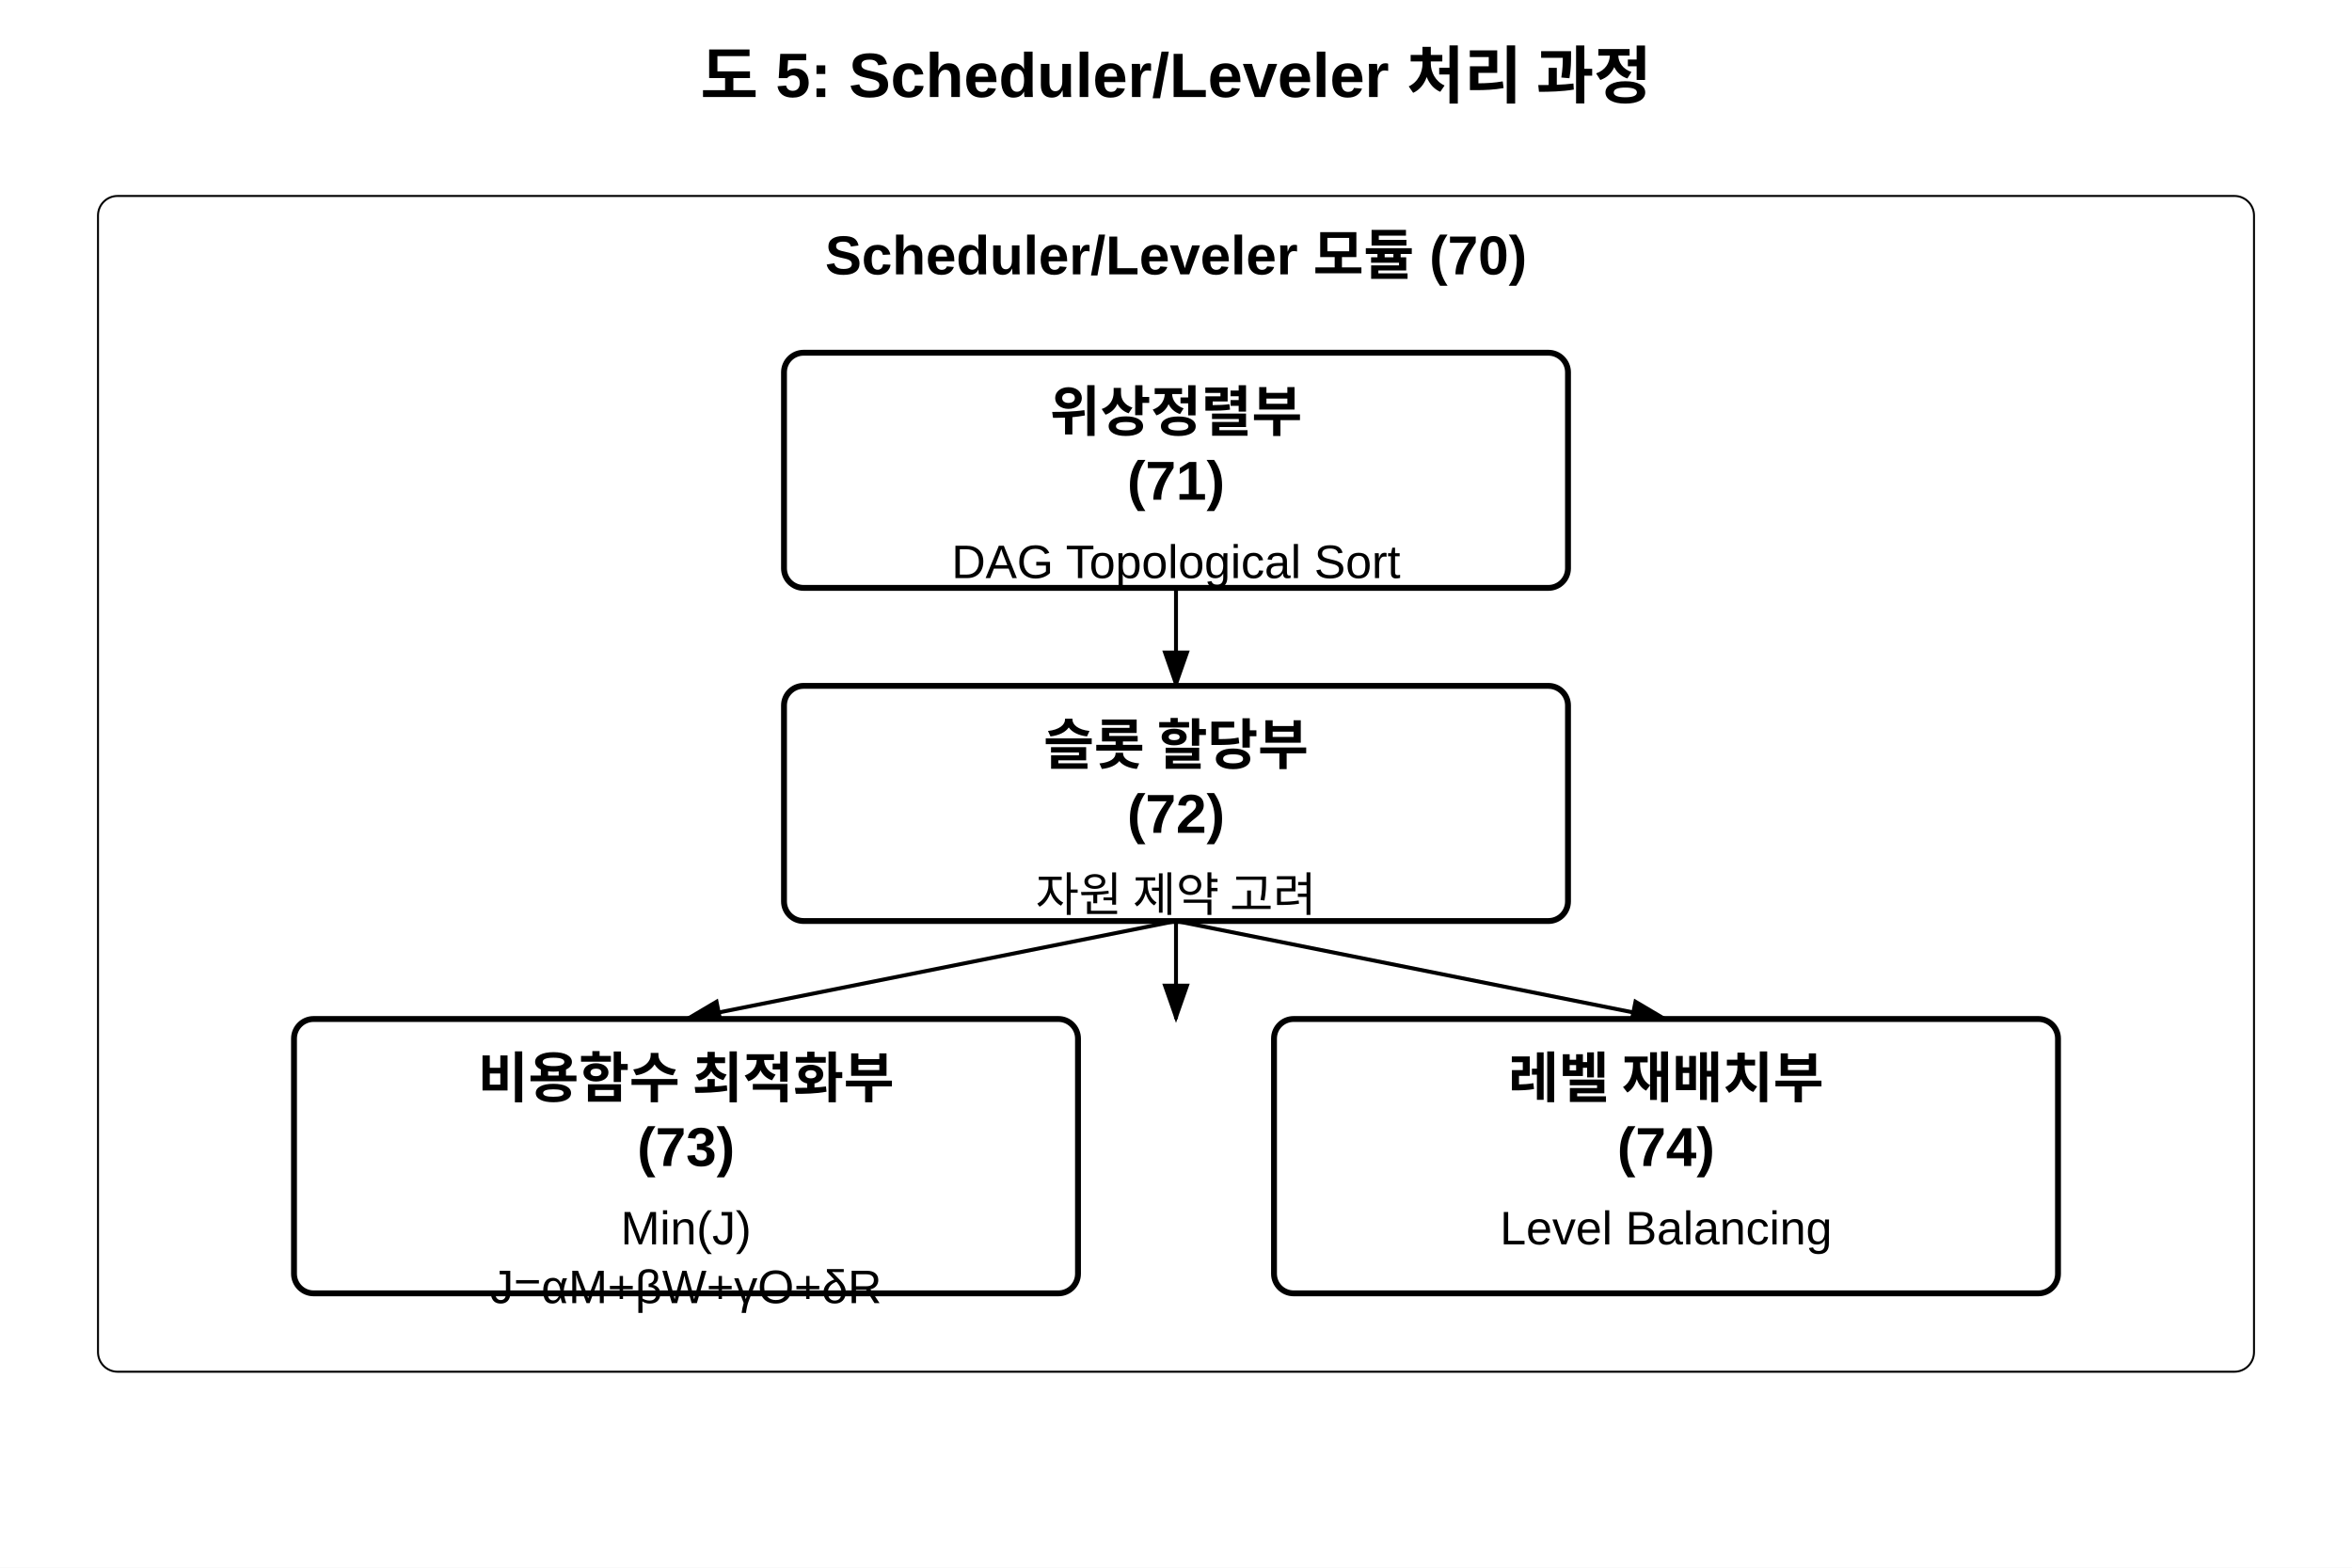
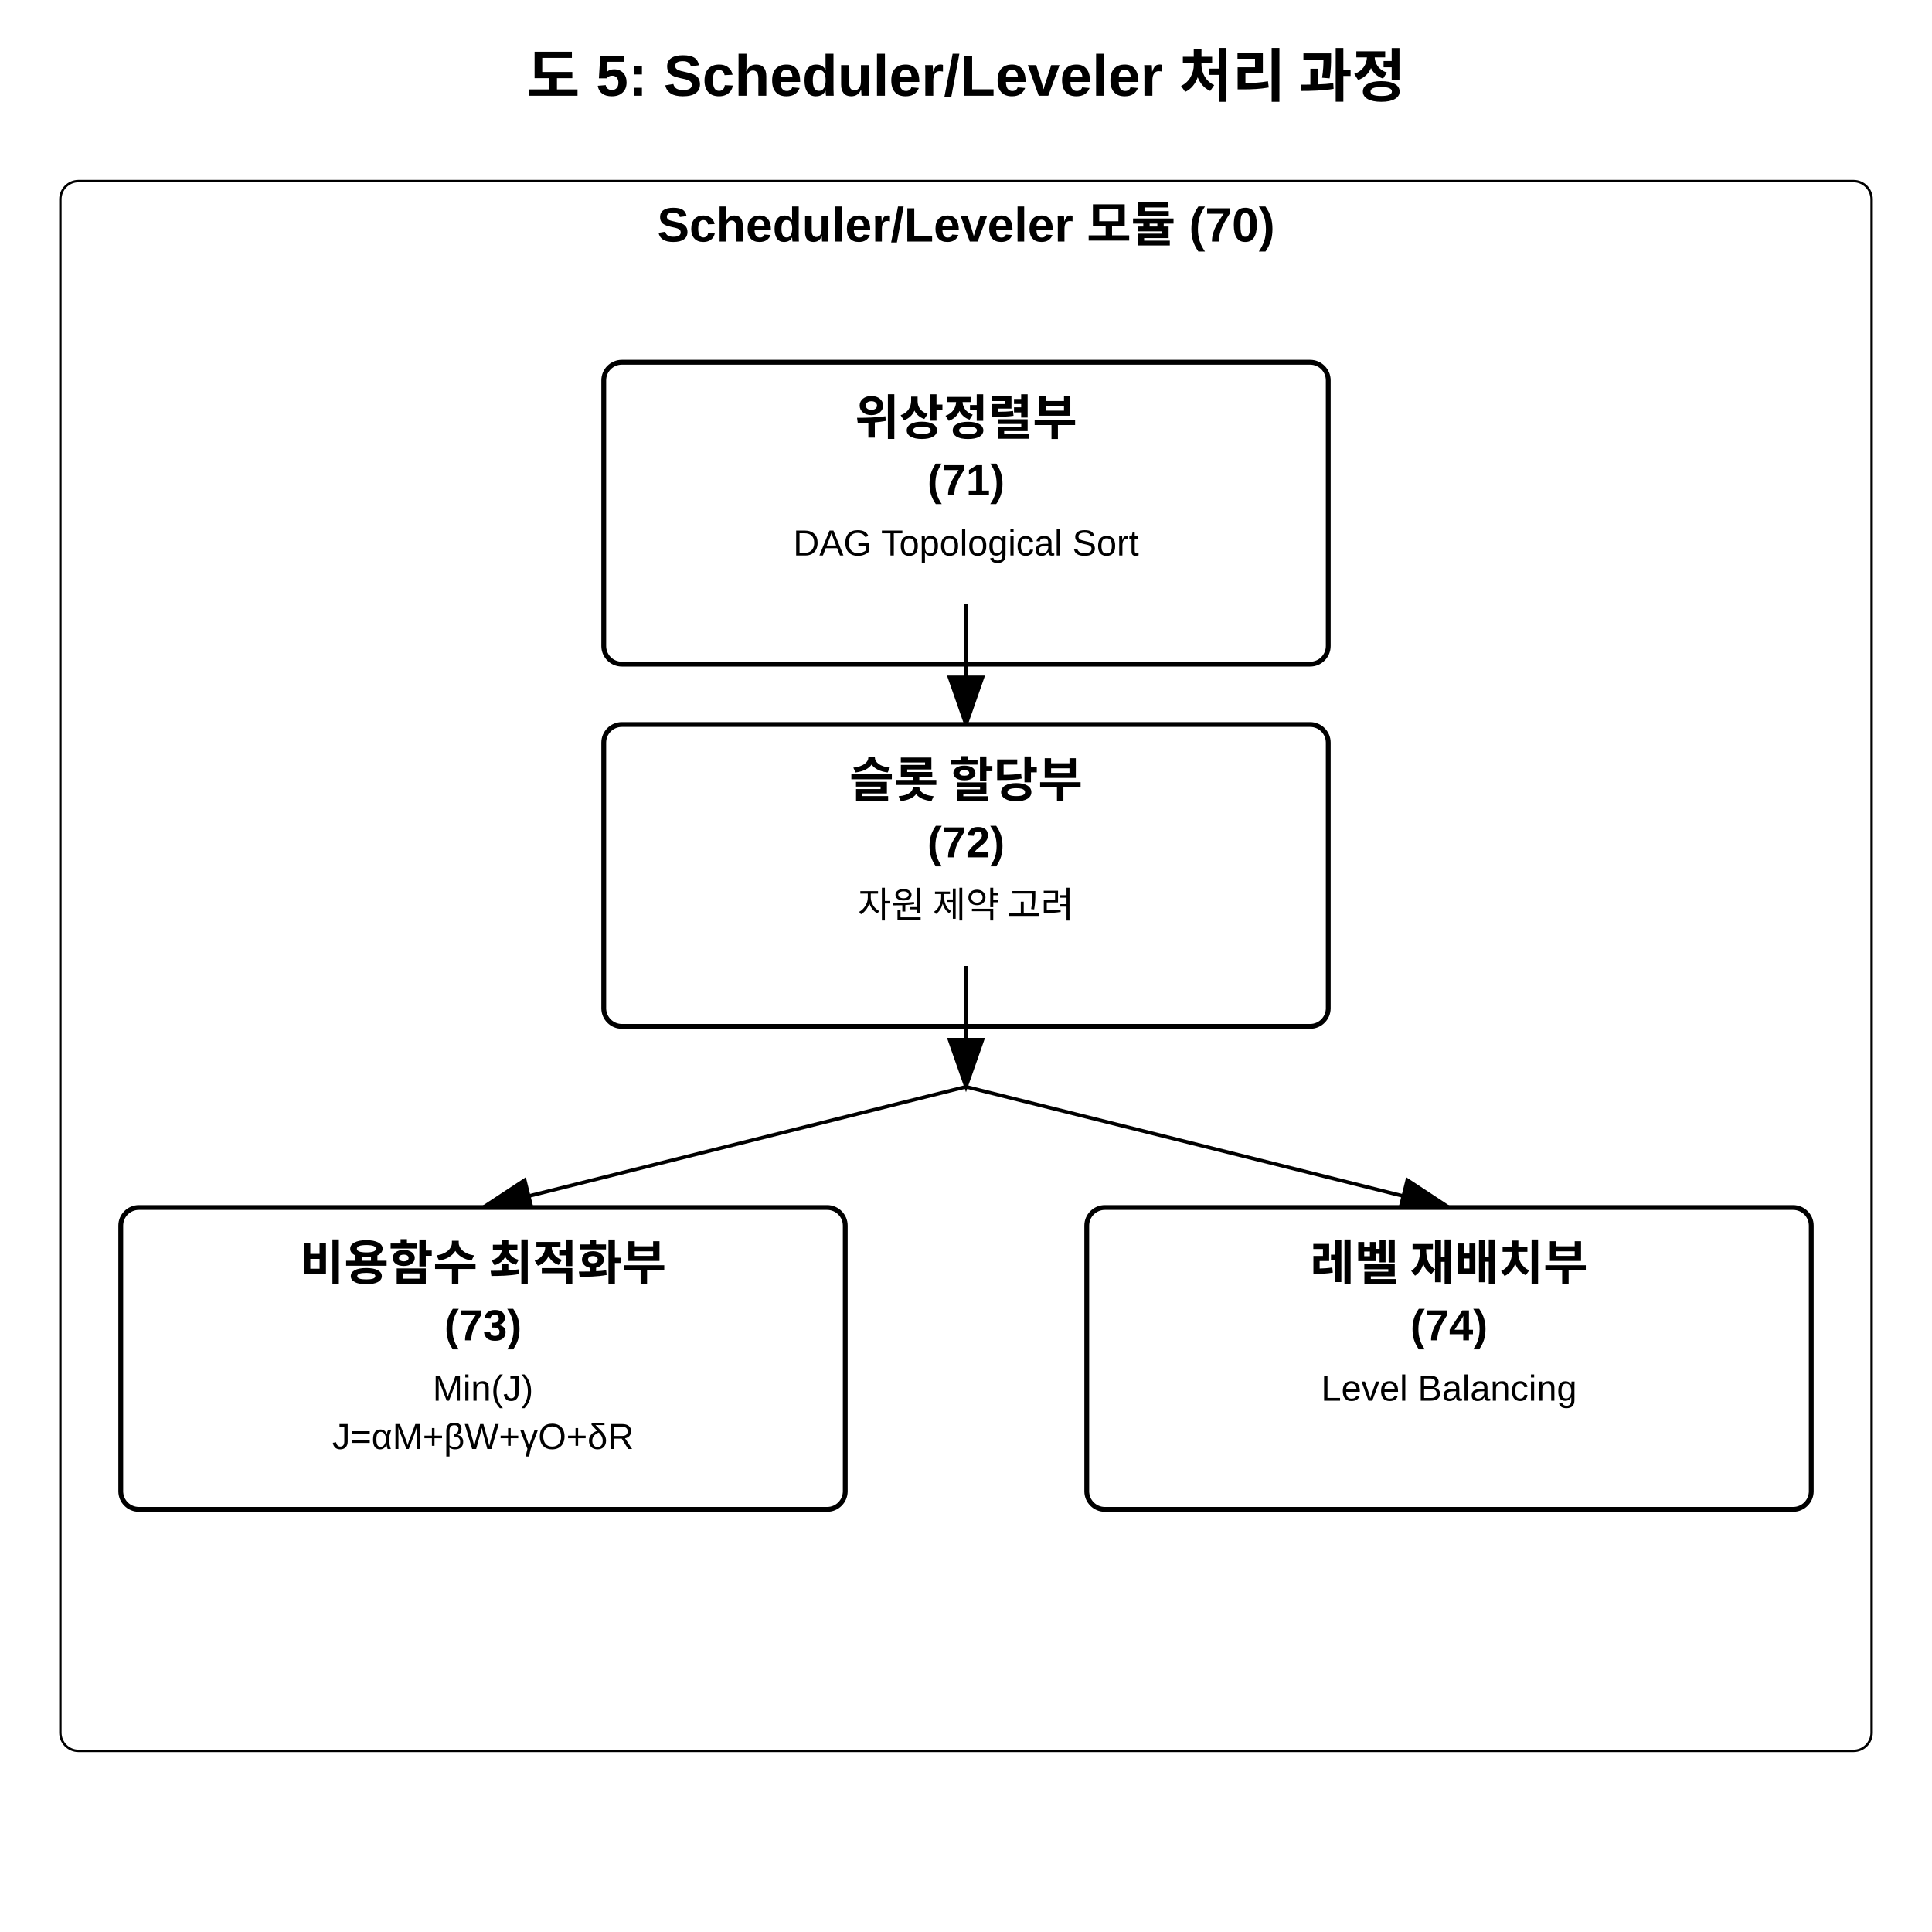
- <svg xmlns="http://www.w3.org/2000/svg" width="1200" height="800" viewBox="0 0 1200 800">
+ <svg xmlns="http://www.w3.org/2000/svg" width="1600" height="1600" viewBox="0 0 1600 1600">
  <rect width="100%" height="100%" fill="white" />
  <defs>
-     <marker id="arrowhead" markerWidth="10" markerHeight="7" refX="9" refY="3.5" orient="auto">
-       <polygon points="0 0, 10 3.5, 0 7" fill="black" />
+     <marker id="arrowhead" markerWidth="15" markerHeight="10.5" refX="13.5" refY="5.25" orient="auto">
+       <polygon points="0 0, 15 5.25, 0 10.5" fill="black" />
    </marker>
  </defs>
-   <text x="600" y="50" text-anchor="middle" font-family="Malgun Gothic, AppleGothic, Dotum, Arial, sans-serif" font-size="32" font-weight="bold">도 5: Scheduler/Leveler 처리 과정</text>
-   <rect x="50" y="100" width="1100" height="600" fill="white" stroke="black" stroke-width="1" rx="10" />
-   <text x="600" y="140" text-anchor="middle" font-family="Malgun Gothic, AppleGothic, Dotum, Arial, sans-serif" font-size="28" font-weight="bold">Scheduler/Leveler 모듈 (70)</text>
-   <rect x="400" y="180" width="400" height="120" fill="white" stroke="black" stroke-width="3" rx="10" />
-   <text x="600.0" y="220" text-anchor="middle" font-family="Malgun Gothic, AppleGothic, Dotum, Arial, sans-serif" font-size="28" font-weight="bold">위상정렬부</text>
-   <text x="600.0" y="255" text-anchor="middle" font-family="Malgun Gothic, AppleGothic, Dotum, Arial, sans-serif" font-size="28" font-weight="bold">(71)</text>
-   <text x="600.0" y="295" text-anchor="middle" font-family="Malgun Gothic, AppleGothic, Dotum, Arial, sans-serif" font-size="24" font-weight="normal">DAG Topological Sort</text>
-   <line x1="600" y1="300" x2="600" y2="350" stroke="black" stroke-width="2" marker-end="url(#arrowhead)" />
-   <rect x="400" y="350" width="400" height="120" fill="white" stroke="black" stroke-width="3" rx="10" />
-   <text x="600.0" y="390" text-anchor="middle" font-family="Malgun Gothic, AppleGothic, Dotum, Arial, sans-serif" font-size="28" font-weight="bold">슬롯 할당부</text>
-   <text x="600.0" y="425" text-anchor="middle" font-family="Malgun Gothic, AppleGothic, Dotum, Arial, sans-serif" font-size="28" font-weight="bold">(72)</text>
-   <text x="600.0" y="465" text-anchor="middle" font-family="Malgun Gothic, AppleGothic, Dotum, Arial, sans-serif" font-size="24" font-weight="normal">자원 제약 고려</text>
-   <line x1="600" y1="470" x2="600" y2="520" stroke="black" stroke-width="2" marker-end="url(#arrowhead)" />
-   <line x1="600" y1="470" x2="350" y2="520" stroke="black" stroke-width="2" marker-end="url(#arrowhead)" />
-   <line x1="600" y1="470" x2="850" y2="520" stroke="black" stroke-width="2" marker-end="url(#arrowhead)" />
-   <rect x="150" y="520" width="400" height="140" fill="white" stroke="black" stroke-width="3" rx="10" />
-   <text x="350.0" y="560" text-anchor="middle" font-family="Malgun Gothic, AppleGothic, Dotum, Arial, sans-serif" font-size="28" font-weight="bold">비용함수 최적화부</text>
-   <text x="350.0" y="595" text-anchor="middle" font-family="Malgun Gothic, AppleGothic, Dotum, Arial, sans-serif" font-size="28" font-weight="bold">(73)</text>
-   <text x="350.0" y="635" text-anchor="middle" font-family="Malgun Gothic, AppleGothic, Dotum, Arial, sans-serif" font-size="24" font-weight="normal">Min(J)</text>
-   <text x="350.0" y="665" text-anchor="middle" font-family="Malgun Gothic, AppleGothic, Dotum, Arial, sans-serif" font-size="24" font-weight="normal">J=αM+βW+γO+δR</text>
-   <rect x="650" y="520" width="400" height="140" fill="white" stroke="black" stroke-width="3" rx="10" />
-   <text x="850.0" y="560" text-anchor="middle" font-family="Malgun Gothic, AppleGothic, Dotum, Arial, sans-serif" font-size="28" font-weight="bold">레벨 재배치부</text>
-   <text x="850.0" y="595" text-anchor="middle" font-family="Malgun Gothic, AppleGothic, Dotum, Arial, sans-serif" font-size="28" font-weight="bold">(74)</text>
-   <text x="850.0" y="635" text-anchor="middle" font-family="Malgun Gothic, AppleGothic, Dotum, Arial, sans-serif" font-size="24" font-weight="normal">Level Balancing</text>
+   <text x="800" y="80" text-anchor="middle" font-family="Malgun Gothic, AppleGothic, Dotum, Arial, sans-serif" font-size="48" font-weight="bold">도 5: Scheduler/Leveler 처리 과정</text>
+   <rect x="50" y="150" width="1500" height="1300" fill="white" stroke="black" stroke-width="2" rx="15" />
+   <text x="800" y="200" text-anchor="middle" font-family="Malgun Gothic, AppleGothic, Dotum, Arial, sans-serif" font-size="40" font-weight="bold">Scheduler/Leveler 모듈 (70)</text>
+   <rect x="500" y="300" width="600" height="250" fill="white" stroke="black" stroke-width="4" rx="15" />
+   <text x="800.0" y="360" text-anchor="middle" font-family="Malgun Gothic, AppleGothic, Dotum, Arial, sans-serif" font-size="40" font-weight="bold">위상정렬부</text>
+   <text x="800.0" y="410" text-anchor="middle" font-family="Malgun Gothic, AppleGothic, Dotum, Arial, sans-serif" font-size="36" font-weight="bold">(71)</text>
+   <text x="800.0" y="460" text-anchor="middle" font-family="Malgun Gothic, AppleGothic, Dotum, Arial, sans-serif" font-size="30" font-weight="normal">DAG Topological Sort</text>
+   <line x1="800" y1="500" x2="800" y2="600" stroke="black" stroke-width="3" marker-end="url(#arrowhead)" />
+   <rect x="500" y="600" width="600" height="250" fill="white" stroke="black" stroke-width="4" rx="15" />
+   <text x="800.0" y="660" text-anchor="middle" font-family="Malgun Gothic, AppleGothic, Dotum, Arial, sans-serif" font-size="40" font-weight="bold">슬롯 할당부</text>
+   <text x="800.0" y="710" text-anchor="middle" font-family="Malgun Gothic, AppleGothic, Dotum, Arial, sans-serif" font-size="36" font-weight="bold">(72)</text>
+   <text x="800.0" y="760" text-anchor="middle" font-family="Malgun Gothic, AppleGothic, Dotum, Arial, sans-serif" font-size="30" font-weight="normal">자원 제약 고려</text>
+   <line x1="800" y1="800" x2="800" y2="900" stroke="black" stroke-width="3" marker-end="url(#arrowhead)" />
+   <line x1="800" y1="900" x2="400" y2="1000" stroke="black" stroke-width="3" marker-end="url(#arrowhead)" />
+   <line x1="800" y1="900" x2="1200" y2="1000" stroke="black" stroke-width="3" marker-end="url(#arrowhead)" />
+   <rect x="100" y="1000" width="600" height="250" fill="white" stroke="black" stroke-width="4" rx="15" />
+   <text x="400.0" y="1060" text-anchor="middle" font-family="Malgun Gothic, AppleGothic, Dotum, Arial, sans-serif" font-size="40" font-weight="bold">비용함수 최적화부</text>
+   <text x="400.0" y="1110" text-anchor="middle" font-family="Malgun Gothic, AppleGothic, Dotum, Arial, sans-serif" font-size="36" font-weight="bold">(73)</text>
+   <text x="400.0" y="1160" text-anchor="middle" font-family="Malgun Gothic, AppleGothic, Dotum, Arial, sans-serif" font-size="30" font-weight="normal">Min(J)</text>
+   <text x="400.0" y="1200" text-anchor="middle" font-family="Malgun Gothic, AppleGothic, Dotum, Arial, sans-serif" font-size="30" font-weight="normal">J=αM+βW+γO+δR</text>
+   <rect x="900" y="1000" width="600" height="250" fill="white" stroke="black" stroke-width="4" rx="15" />
+   <text x="1200.0" y="1060" text-anchor="middle" font-family="Malgun Gothic, AppleGothic, Dotum, Arial, sans-serif" font-size="40" font-weight="bold">레벨 재배치부</text>
+   <text x="1200.0" y="1110" text-anchor="middle" font-family="Malgun Gothic, AppleGothic, Dotum, Arial, sans-serif" font-size="36" font-weight="bold">(74)</text>
+   <text x="1200.0" y="1160" text-anchor="middle" font-family="Malgun Gothic, AppleGothic, Dotum, Arial, sans-serif" font-size="30" font-weight="normal">Level Balancing</text>
</svg>
